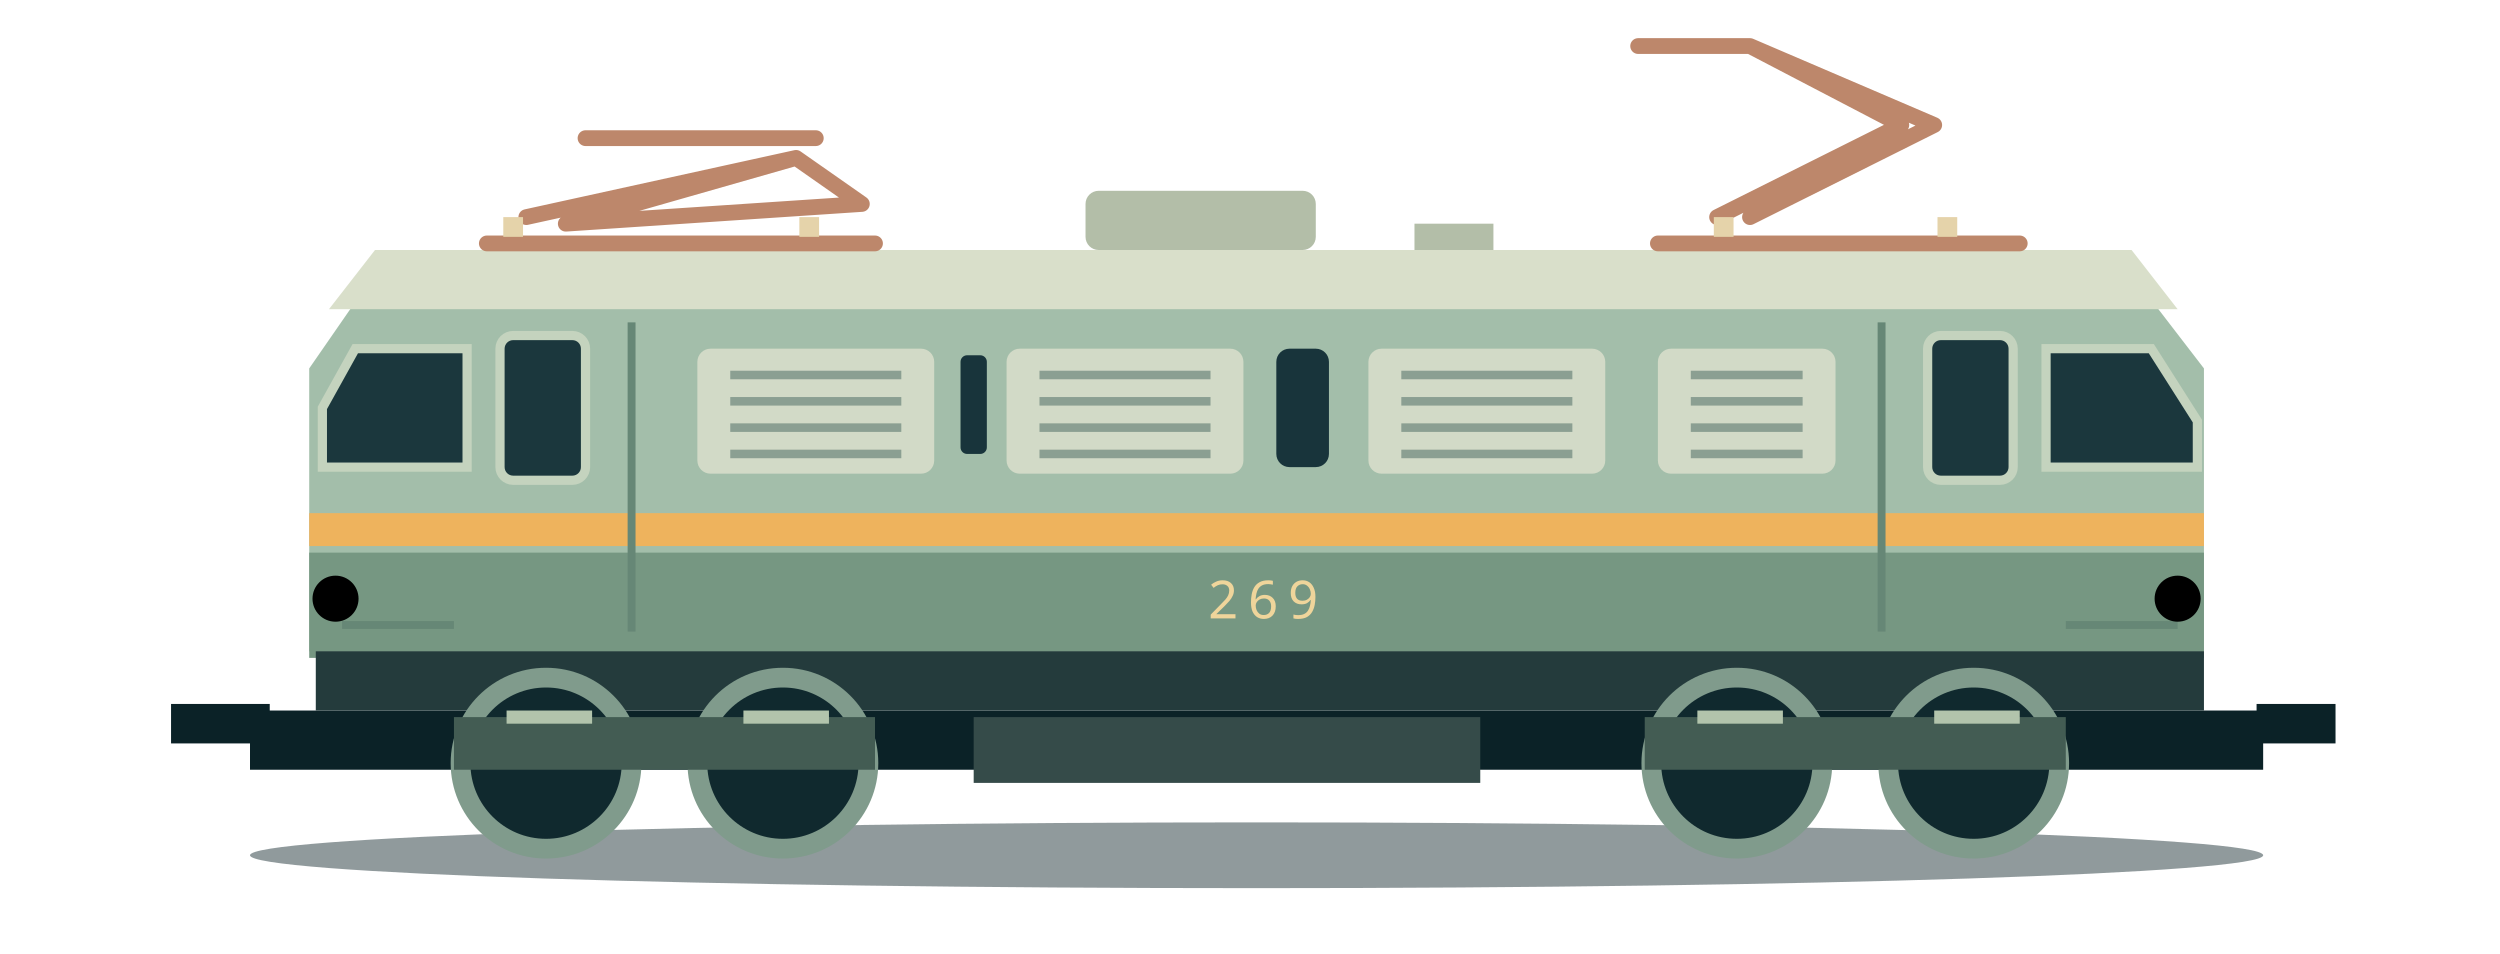
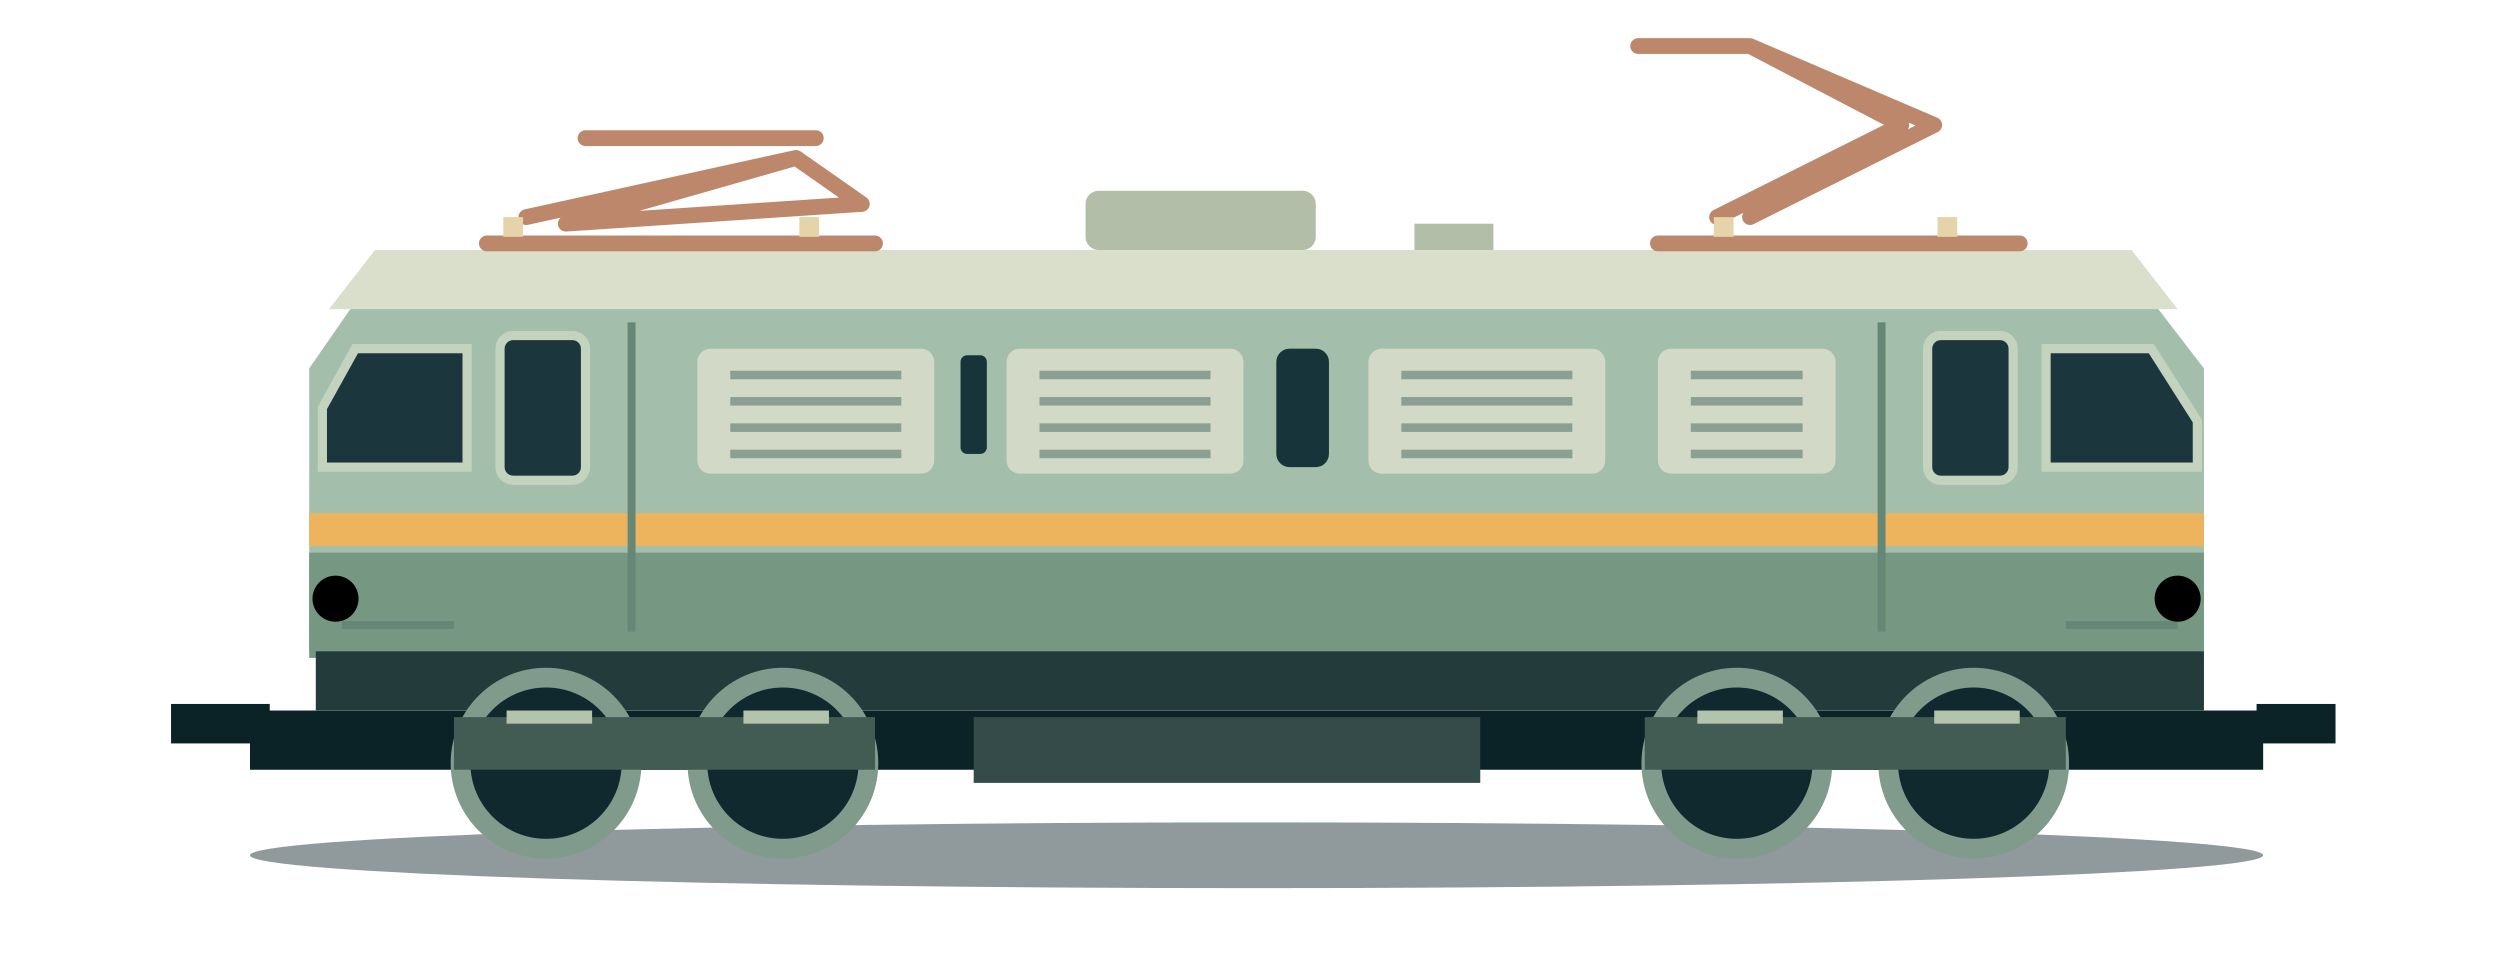
<svg xmlns="http://www.w3.org/2000/svg" viewBox="0 0 380 145" data-model="269">
  <ellipse cx="191" cy="130" rx="153" ry="5" fill="#091f24" opacity=".45" />
  <path d="M38 108h306v9H38zM26 107h15v6H26m317-6h12v6h-12" fill="#0b2227" />
  <path d="M47 99V56l9-13h269l10 13v43z" fill="#a3beaa" />
  <path d="M57 38h267l7 9H50z" fill="#d9dfca" />
  <path d="M47 78h288v5H47z" fill="#eeb35d" />
  <path d="M47 84h288v16H47z" fill="#769782" />
  <path d="M48 99h287v9H48z" fill="#243b3c" />
  <g fill="#1b373d" stroke="#c4d3be" stroke-width="1.4">
    <path d="M54 53h17v18H49v-9z" />
    <rect x="76" y="51" width="13" height="22" rx="2" />
    <rect x="293" y="51" width="13" height="22" rx="2" />
    <path d="M311 53h16l7 11v7h-23z" />
  </g>
  <g fill="#d2dac7">
    <rect x="106" y="53" width="36" height="19" rx="2" />
    <rect x="153" y="53" width="36" height="19" rx="2" />
    <rect x="208" y="53" width="36" height="19" rx="2" />
    <rect x="252" y="53" width="27" height="19" rx="2" />
  </g>
  <path d="M111 57h26m-26 4h26m-26 4h26m-26 4h26m21-12h26m-26 4h26m-26 4h26m-26 4h26m29-12h26m-26 4h26m-26 4h26m-26 4h26m18-12h17m-17 4h17m-17 4h17m-17 4h17" fill="none" stroke="#8b9f92" stroke-width="1.3" />
  <path d="M96 49v47m190-47v47M52 95h17m245 0h17" stroke="#668776" stroke-width="1.2" />
  <g fill="#18343b">
    <rect x="194" y="53" width="8" height="18" rx="2" />
    <rect x="146" y="54" width="4" height="15" rx="1" />
  </g>
  <path d="M148 109h77v10h-77z" fill="#354b49" />
  <g fill="#10292e" stroke="#809b8c" stroke-width="3">
    <circle cx="83" cy="116" r="13" />
    <circle cx="119" cy="116" r="13" />
    <circle cx="264" cy="116" r="13" />
    <circle cx="300" cy="116" r="13" />
  </g>
  <path d="M69 109h64v8H69zm181 0h64v8h-64z" fill="#435c53" />
  <path d="M77 109h13m23 0h13m132 0h13m23 0h13" stroke="#b2c4ac" stroke-width="2" />
  <g fill="#b3bea8">
    <rect x="165" y="29" width="35" height="9" rx="2" />
    <rect x="215" y="34" width="12" height="4" />
  </g>
  <g fill="none" stroke="#bd876b" stroke-width="2.4" stroke-linecap="round" stroke-linejoin="round">
    <path d="M74 37h59M80 33l41-9 10 7-45 3 35-10m-32-3h35M252 37h55m-46-4 28-14-23-12m0 0h-17m17 0 28 12-28 14" />
  </g>
  <path d="M78 36v-3m45 3v-3m139 3v-3m34 3v-3" stroke="#e5d3aa" stroke-width="3" />
-   <text x="192" y="94" text-anchor="middle" fill="#efd59b" font-family="sans-serif" font-size="8" letter-spacing="1.5">269</text>
  <circle class="lamp" cx="51" cy="91" r="3.5" />
  <circle class="lamp" cx="331" cy="91" r="3.5" />
</svg>
